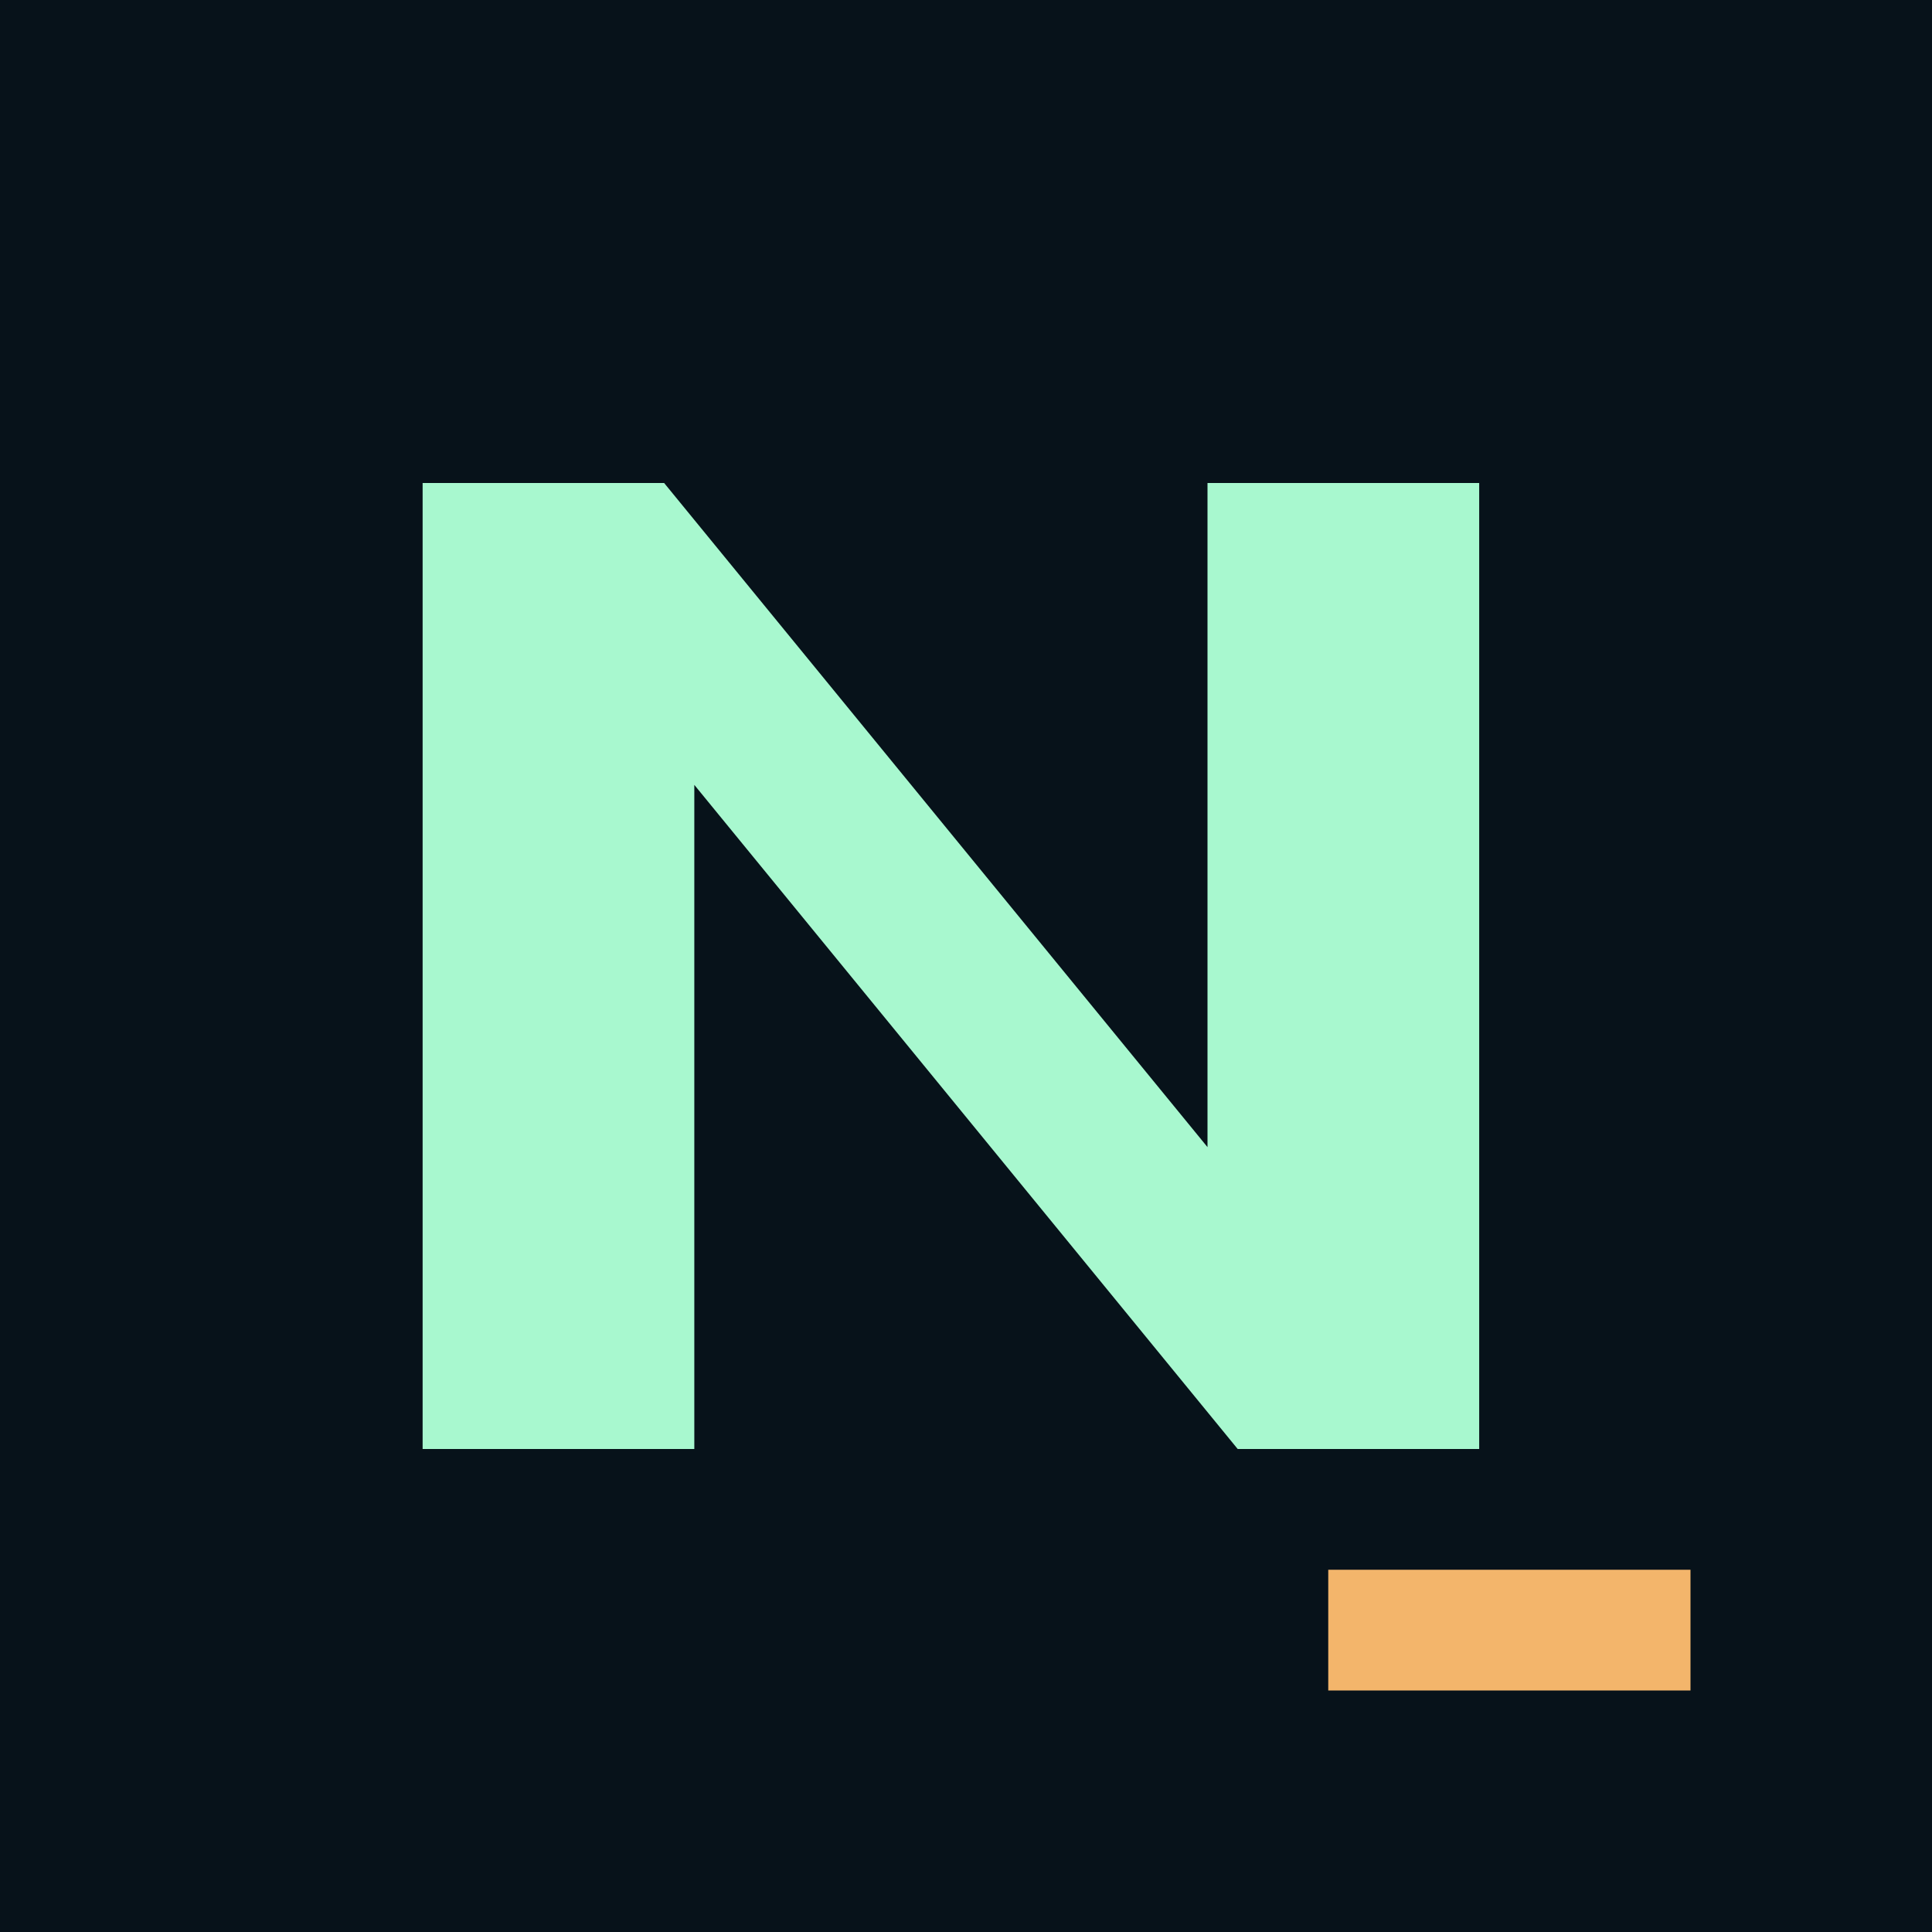
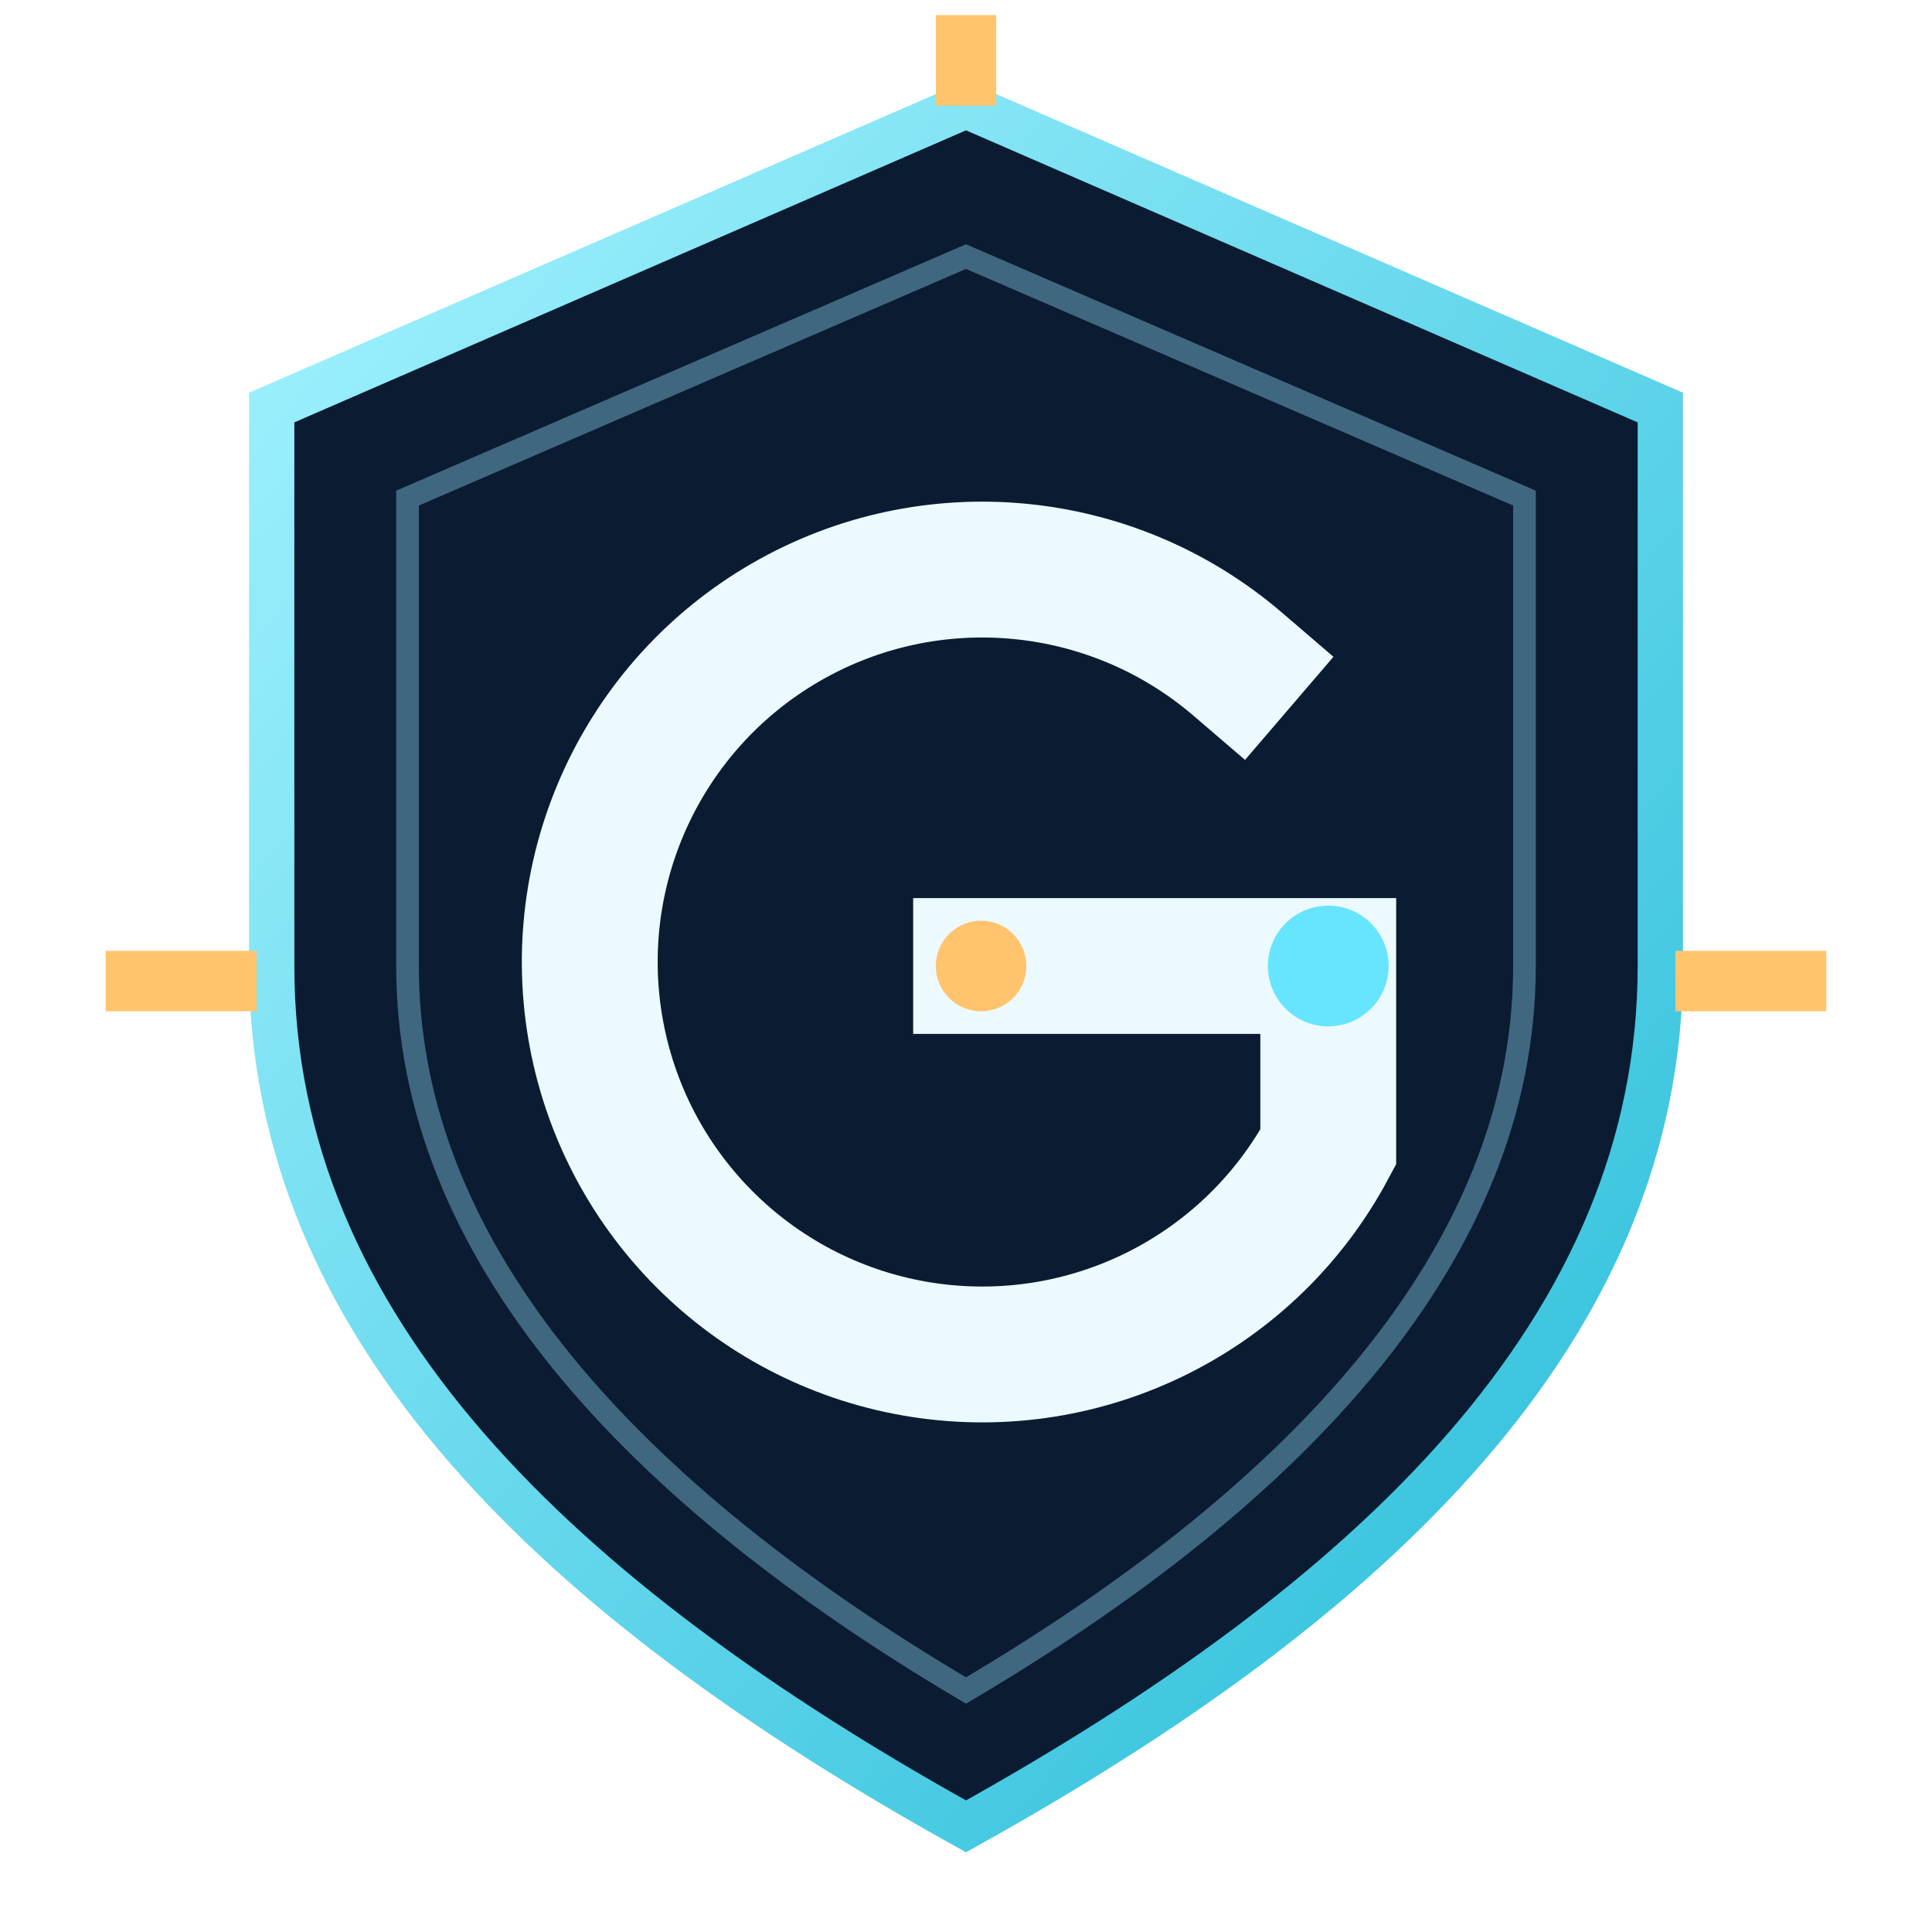
- <svg xmlns="http://www.w3.org/2000/svg" viewBox="0 0 64 64">
-   <rect width="64" height="64" fill="#07121a" />
-   <path d="M14 48V16h8l18 22V16h9v32h-8L23 26v22z" fill="#a8f8cf" />
-   <path d="M44 52h12v4H44z" fill="#f3b56b" />
+ <svg xmlns="http://www.w3.org/2000/svg" viewBox="0 0 128 128" role="img" aria-labelledby="title description">
+   <defs>
+     <linearGradient id="edge" x2="1" y2="1">
+       <stop stop-color="#a4f3ff" />
+       <stop offset="1" stop-color="#28bcd9" />
+     </linearGradient>
+   </defs>
+   <path fill="#0b1c32" stroke="url(#edge)" stroke-width="3" d="M64 7 110 27v37c0 24-19 42-46 57-27-15-46-33-46-57V27Z" />
+   <path fill="none" stroke="#406780" stroke-width="1.5" d="M64 17 101 33v31c0 19-15 35-37 48-22-13-37-29-37-48V33Z" />
+   <path fill="none" stroke="#ecfaff" stroke-width="9" stroke-linecap="square" d="M82 44a26 26 0 1 0 6 32V64H65" />
+   <path fill="none" stroke="#ffc46d" stroke-width="4" d="M17 65H7m114 0h-10M64 7V1" />
+   <circle cx="88" cy="64" r="4" fill="#67e5ff" />
+   <circle cx="65" cy="64" r="3" fill="#ffc46d" />
</svg>
